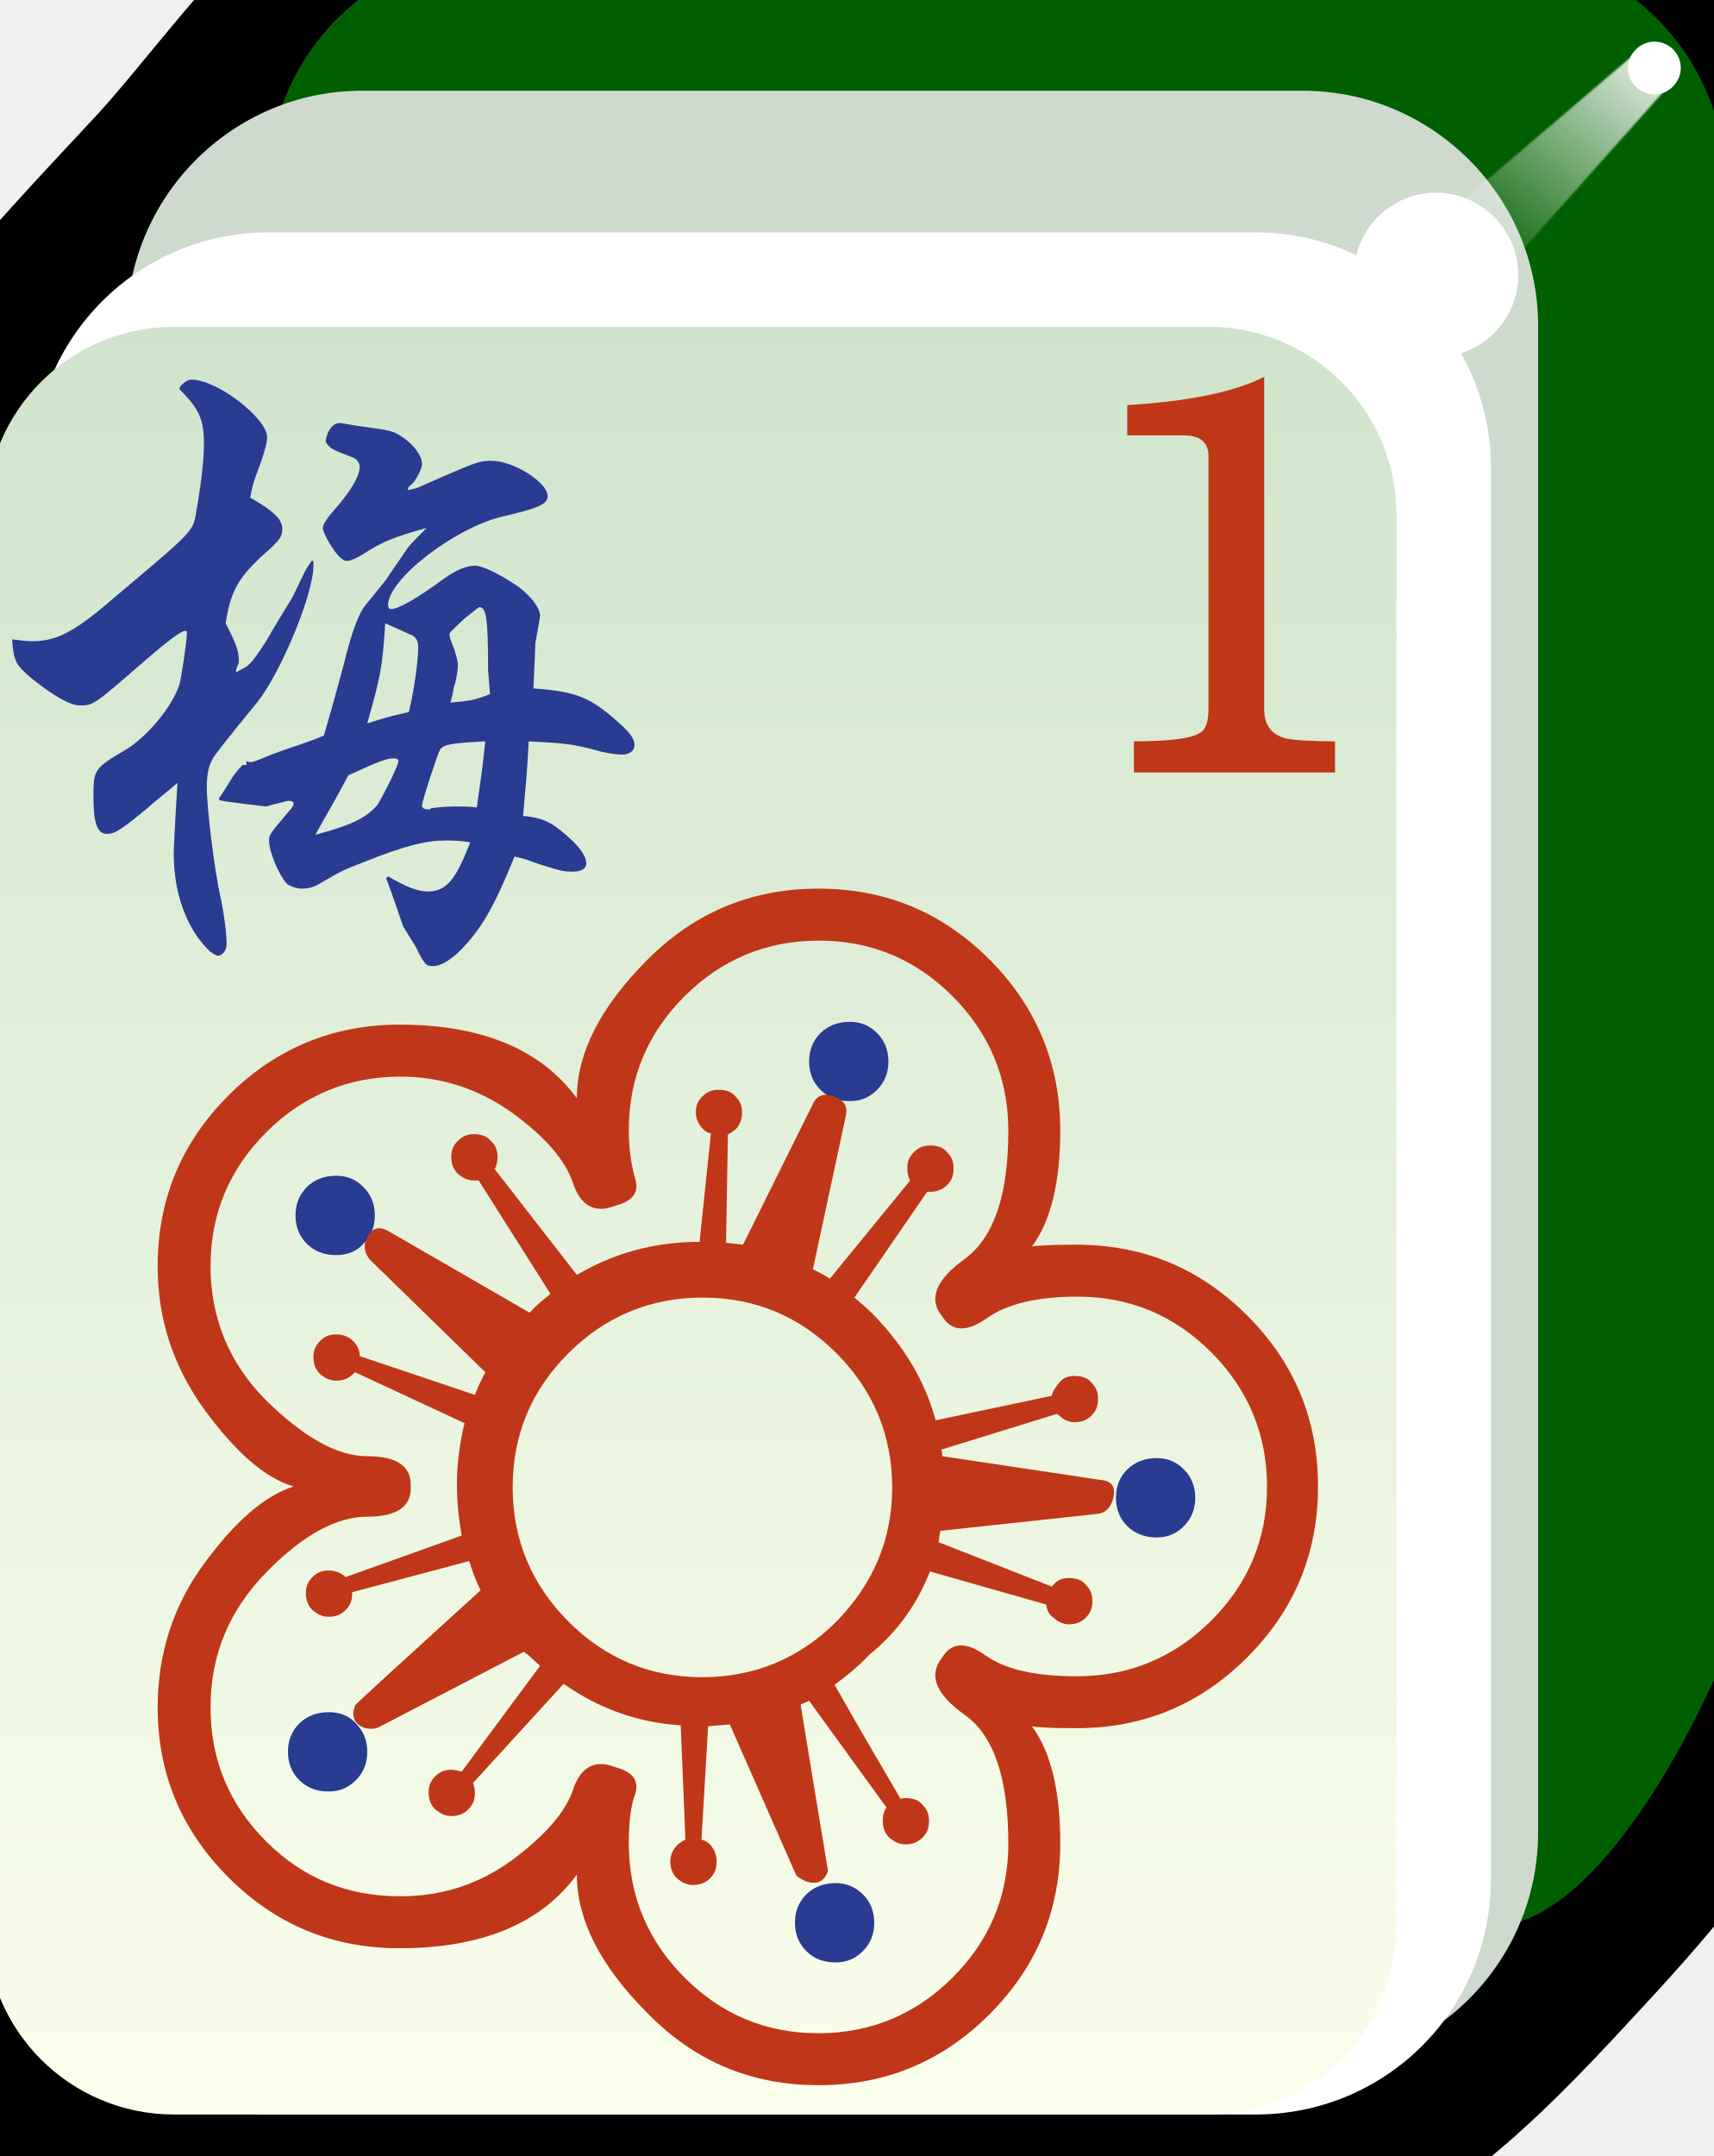
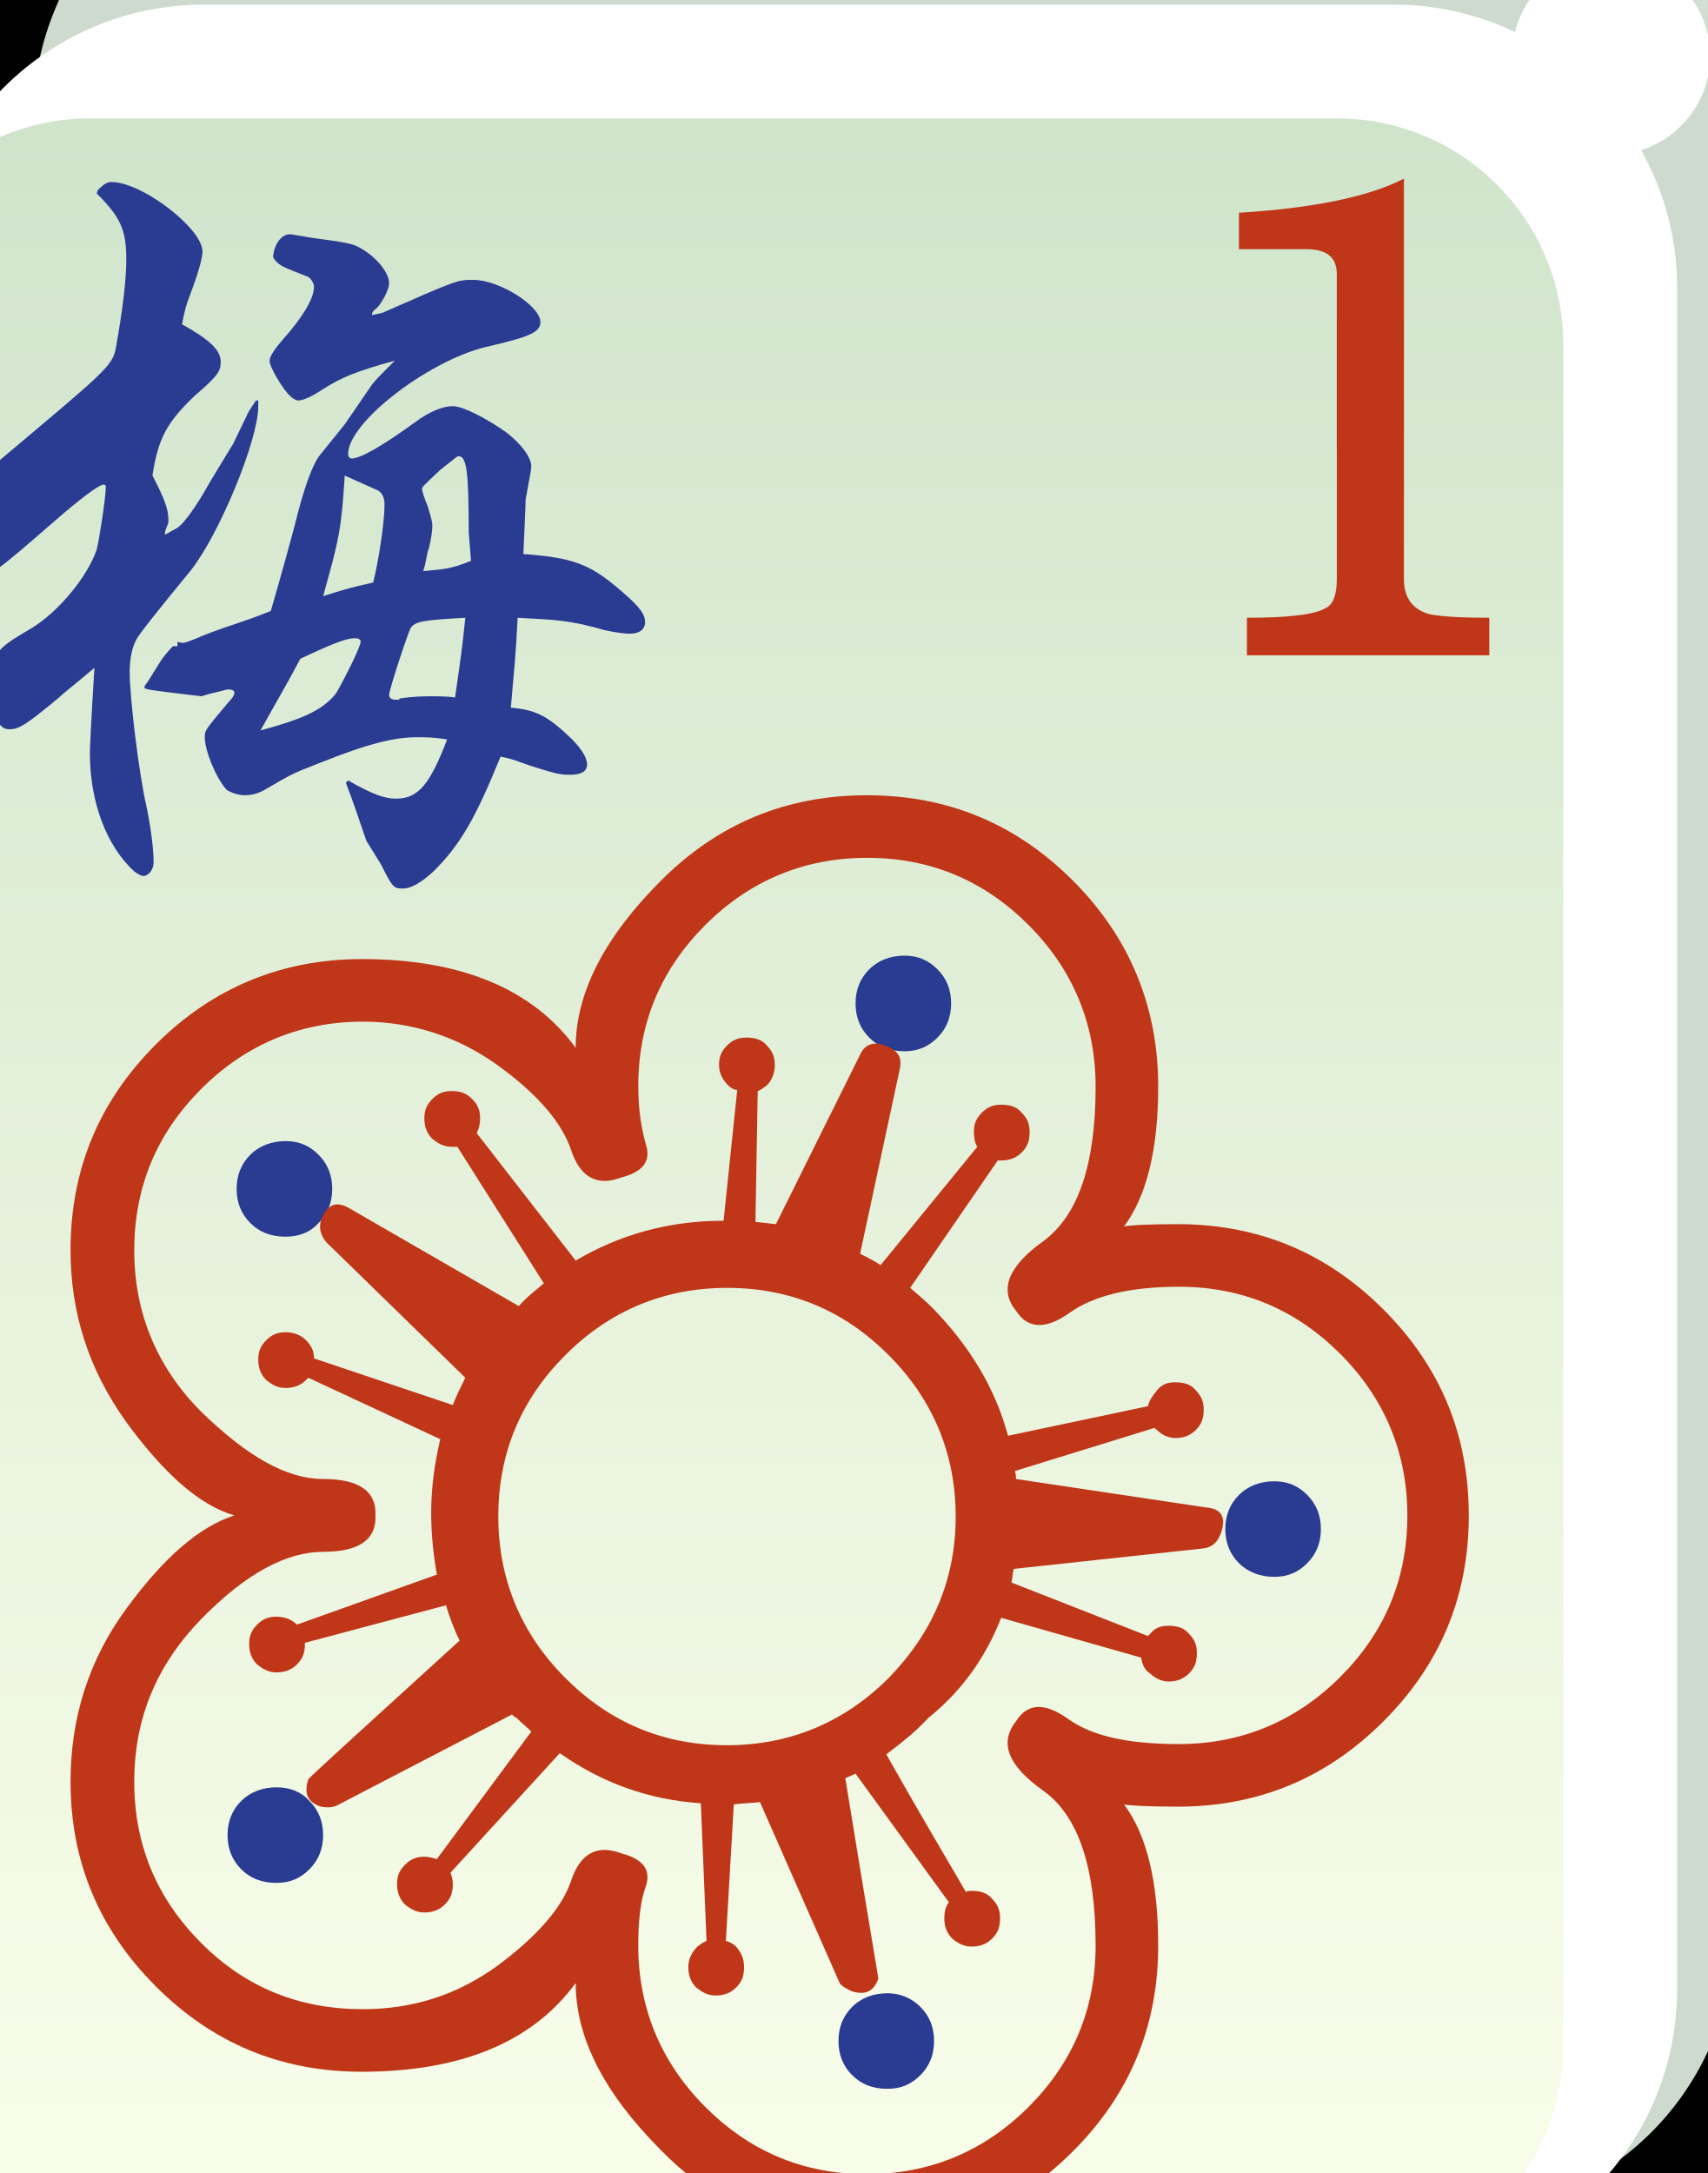
- <svg xmlns="http://www.w3.org/2000/svg" viewBox="-177.2 311.9 181.5 228.3">
+ <svg xmlns="http://www.w3.org/2000/svg" viewBox="-166.7 336.1 150.1 191.0">
  <style type="text/css">
	.st0{enable-background:new    ;}
	.st1{fill:#005F00;}
	.st2{fill:#CDDACD;}
	.st3{fill:#FFFFFF;}
	.st4{fill:url(#rect3008_1_);}
	.st5{filter:url(#filter3970-5);}
	.st6{fill:url(#SVGID_1_);}
	.st7{fill:#2A3B92;}
	.st8{fill:#BF3718;}
</style>
  <switch>
    <g>
      <filter width="1.217" height="1.215" y="-0.108" x="-0.109" id="filter3970-5" color-interpolation-filters="sRGB">
        <feGaussianBlur stdDeviation="0.128" id="feGaussianBlur3972-8" />
      </filter>
      <g id="g4146" transform="translate(39.76832,209.7179)">
		</g>
      <g id="g4630" transform="matrix(1.000594,0,0,1,-1.375807,203.4062)" class="st0">
        <g id="g3062">
          <path id="rect4031" d="M-131.2,90.5l46.1,0.2l68.4-0.2c22.9-0.1,36.1,15.9,36.1,40.4v154.6c0,12.3-14,27.7-21.4,35.7      s-22.1,24.3-33.6,24.3h-113c-22.9,0-41.3-5.6-41.3-30.2l-0.3-162.3c0-6.4,17.3-24.3,24.8-32.4C-158,112.6-142.7,90.4-131.2,90.5      L-131.2,90.5z" />
          <path id="rect3767" class="st1" d="M-122.4,103.2h104.5c13.8,0,24.8,11.1,24.9,24.9l0.9,152.4c0,2-12.6,32-25.8,32h-104.5      c-13.8,0-24.9-11.1-24.9-24.9V128.1C-147.3,114.3-136.2,103.2-122.4,103.2L-122.4,103.2z" />
          <path id="rect3861" class="st2" d="M-137.4,118.1h99.6c13.7,0,24.9,11.2,24.9,24.9v159.5c0,13.8-11.1,24.9-24.9,24.9h-99.6      c-13.7,0-24.9-11.2-24.9-24.9V143.1C-162.3,129.3-151.1,118.1-137.4,118.1z" />
          <path id="rect3765" class="st3" d="M-147.3,133.1h104.5c13.7,0,24.9,11.2,24.9,24.9v149.5c0,13.8-11.1,24.9-24.9,24.9h-104.5      c-13.7,0-24.9-11.2-24.9-24.9V158C-172.2,144.3-161.1,133.1-147.3,133.1z" />
          <linearGradient id="rect3008_1_" gradientUnits="userSpaceOnUse" x1="-324.883" y1="569.587" x2="-324.883" y2="531.068" gradientTransform="matrix(4.9807 0 0 -4.9841 1515.62 2981.961)">
            <stop offset="0" style="stop-color:#D0E4CC" />
            <stop offset="1" style="stop-color:#FBFFEC" />
          </linearGradient>
          <path id="rect3008" class="st4" d="M-157.3,143.1h109.5c11,0,19.9,8.9,19.9,19.9v149.5c0,11-8.9,19.9-19.9,19.9h-109.5      c-11,0-19.9-8.9-19.9-19.9V163C-177.2,152-168.3,143.1-157.3,143.1z" />
          <path id="path3932" class="st3" d="M2.2,115.7c0,1.5-1.3,2.8-2.8,2.8s-2.8-1.3-2.8-2.8s1.3-2.8,2.8-2.8S2.2,114.1,2.2,115.7z" />
          <g id="path3936" class="st5">
            <linearGradient id="SVGID_1_" gradientUnits="userSpaceOnUse" x1="-315.771" y1="590.47" x2="-318.887" y2="587.001" gradientTransform="matrix(7.1013 0 0 -6.6887 2243.616 4061.265)">
              <stop offset="0" style="stop-color:#FFFFFF" />
              <stop offset="1" style="stop-color:#FFFFFF;stop-opacity:0" />
            </linearGradient>
            <polygon class="st6" points="-2.8,114.3 -31.6,138.9 -23.4,144.9 1.8,116.6      " />
          </g>
          <path id="path3882" class="st3" d="M-15,137.6c0,4.8-3.9,8.7-8.7,8.7c-4.8,0-8.7-3.9-8.7-8.7c0,0,0,0,0,0c0-4.8,3.9-8.7,8.7-8.7      C-19,128.9-15,132.8-15,137.6C-15,137.6-15,137.6-15,137.6z" />
        </g>
      </g>
      <g>
        <path class="st7" d="M-142.4,493.2c-1.2,0-2.3,0.4-3.1,1.2c-0.8,0.8-1.2,1.8-1.2,3c0,1.2,0.4,2.2,1.2,3c0.8,0.8,1.8,1.2,3.1,1.2     c1.2,0,2.1-0.4,2.9-1.2c0.8-0.8,1.2-1.8,1.2-3c0-1.2-0.4-2.2-1.2-3C-140.2,493.6-141.2,493.2-142.4,493.2z" />
        <path class="st7" d="M-138.7,443.6c0.8-0.8,1.2-1.8,1.2-3c0-1.2-0.4-2.2-1.2-3c-0.8-0.8-1.7-1.2-2.9-1.2c-1.2,0-2.3,0.4-3.1,1.2     c-0.8,0.8-1.2,1.8-1.2,3c0,1.2,0.4,2.2,1.2,3c0.8,0.8,1.8,1.2,3.1,1.2C-140.4,444.8-139.4,444.4-138.7,443.6z" />
        <path class="st7" d="M-87.2,428.5c1.2,0,2.1-0.4,2.9-1.2c0.8-0.8,1.2-1.8,1.2-3s-0.4-2.2-1.2-3c-0.8-0.8-1.7-1.2-2.9-1.2     c-1.2,0-2.3,0.4-3.1,1.2c-0.8,0.8-1.2,1.8-1.2,3s0.4,2.2,1.2,3C-89.5,428.1-88.5,428.5-87.2,428.5z" />
        <path class="st8" d="M-45.1,487.4c5-5,7.5-11,7.5-18.1s-2.5-13.1-7.5-18.1c-5-5-11-7.5-18.1-7.5c-2.7,0-4.3,0.1-4.7,0.2     c2-2.7,3-6.8,3-12.3c0-7-2.5-13.1-7.5-18.1c-5-5-11-7.5-18.1-7.5s-13.1,2.5-18.1,7.5c-5,5-7.5,9.9-7.5,14.7     c-3.8-5.2-10.1-7.8-18.8-7.8c-7,0-13.1,2.5-18.1,7.5c-5,5-7.5,11-7.5,18.1c0,5.5,1.6,10.5,4.9,15.1c3.3,4.5,6.4,7.3,9.5,8.2     c-3.1,1-6.2,3.7-9.5,8.2c-3.3,4.5-4.9,9.6-4.9,15.2c0,7,2.5,13,7.5,18c5,5,11,7.5,18.1,7.5c8.7,0,15-2.6,18.8-7.8     c0,4.8,2.5,9.7,7.5,14.7c5,5.1,11,7.6,18.1,7.6s13.1-2.5,18.1-7.5c5-5,7.5-11,7.5-18.1c0-5.6-1-9.7-3-12.4c0.4,0.1,2,0.2,4.7,0.2     C-56.1,494.9-50.1,492.4-45.1,487.4z M-75,493.5c3.1,2.2,4.6,6.8,4.6,13.6c0,5.6-2,10.3-5.9,14.2c-3.9,3.9-8.7,5.9-14.2,5.9     c-5.6,0-10.3-2-14.2-5.9c-3.9-3.9-5.9-8.7-5.9-14.2c0-2.2,0.2-4,0.7-5.3c0.4-1.4-0.3-2.3-2.2-2.8c-2.1-0.8-3.6,0-4.4,2.4     c-0.8,2.4-3,4.9-6.5,7.5c-3.6,2.6-7.5,3.8-11.8,3.8c-5.6,0-10.3-1.9-14.2-5.8c-3.9-3.9-5.9-8.6-5.9-14.2c0-5.6,2-10.3,5.9-14.3     c3.9-4,7.5-5.9,10.7-5.9c3.2,0,4.7-1.1,4.6-3.2c0.1-2.1-1.4-3.2-4.6-3.2c-3.2,0-6.7-2-10.7-5.9c-3.9-3.9-5.9-8.7-5.9-14.2     c0-5.6,2-10.3,5.9-14.2c3.9-3.9,8.7-5.9,14.2-5.9c4.3,0,8.3,1.3,11.8,3.8c3.6,2.6,5.7,5.1,6.5,7.5c0.8,2.4,2.3,3.2,4.4,2.4     c1.9-0.5,2.6-1.4,2.2-2.8c-0.4-1.4-0.7-3.1-0.7-5.2c0-5.6,2-10.3,5.9-14.2c3.9-3.9,8.7-5.9,14.2-5.9c5.6,0,10.3,2,14.2,5.9     c3.9,3.9,5.9,8.7,5.9,14.2c0,6.8-1.5,11.3-4.6,13.6c-3.1,2.2-3.9,4.3-2.4,6.1c1,1.6,2.6,1.7,4.7,0.2c2.1-1.5,5.3-2.3,9.6-2.3     c5.6,0,10.3,2,14.2,5.9c3.9,3.9,5.9,8.7,5.9,14.2c0,5.6-2,10.3-5.9,14.2c-3.9,3.9-8.7,5.9-14.2,5.9c-4.4,0-7.6-0.7-9.7-2.2     c-2.1-1.5-3.6-1.4-4.6,0.2C-78.9,489.3-78.1,491.3-75,493.5z" />
        <path class="st7" d="M-54.7,474.7c1.2,0,2.1-0.4,2.9-1.2c0.8-0.8,1.2-1.8,1.2-3c0-1.2-0.4-2.2-1.2-3c-0.8-0.8-1.7-1.2-2.9-1.2     c-1.2,0-2.3,0.4-3.1,1.2c-0.8,0.8-1.2,1.8-1.2,3c0,1.2,0.4,2.2,1.2,3C-57,474.3-55.9,474.7-54.7,474.7z" />
        <path class="st8" d="M-78.7,478.3l12.3,3.5c0.1,0.6,0.3,1.1,0.8,1.4c0.4,0.4,1,0.7,1.6,0.7c0.7,0,1.3-0.2,1.8-0.7s0.7-1,0.7-1.8     c0-0.7-0.2-1.2-0.7-1.7c-0.4-0.5-1-0.7-1.8-0.7c-0.7,0-1.2,0.2-1.6,0.7l-0.2,0.2l-12-4.7c0.1-0.4,0.1-0.8,0.2-1.2l16.7-1.8     c0.7-0.1,1.2-0.5,1.5-1.3c0.5-1.4,0.1-2.2-1.3-2.3l-16.7-2.5c0-0.2,0-0.4-0.1-0.7l12.3-3.8c0,0.1,0.1,0.1,0.2,0.2     c0.4,0.4,1,0.7,1.6,0.7c0.7,0,1.3-0.2,1.8-0.7s0.7-1,0.7-1.8c0-0.7-0.2-1.2-0.7-1.7c-0.4-0.5-1-0.7-1.8-0.7     c-0.7,0-1.2,0.2-1.6,0.7s-0.7,0.9-0.8,1.4l-12.3,2.6c-1.1-4.1-3.3-7.8-6.6-11.2c-0.7-0.7-1.3-1.2-2-1.8l7.7-11.2h0.3     c0.7,0,1.3-0.2,1.8-0.7s0.7-1,0.7-1.8c0-0.7-0.2-1.2-0.7-1.7c-0.4-0.5-1-0.7-1.8-0.7c-0.7,0-1.2,0.2-1.7,0.7     c-0.5,0.5-0.7,1-0.7,1.7c0,0.5,0.1,1,0.3,1.3l-8.5,10.4c-0.6-0.4-1.2-0.7-1.8-1l3.5-16.3c0.2-1-0.2-1.6-1.3-2     c-1-0.4-1.8-0.1-2.2,0.8l-7.4,14.9l-1.8-0.2l0.2-11.5c0.3-0.1,0.5-0.3,0.8-0.5c0.4-0.4,0.7-1,0.7-1.8c0-0.7-0.2-1.2-0.7-1.7     c-0.4-0.5-1-0.7-1.8-0.7c-0.7,0-1.2,0.2-1.7,0.7c-0.5,0.5-0.7,1-0.7,1.7c0,0.7,0.3,1.3,0.8,1.8c0.2,0.2,0.5,0.4,0.8,0.4     l-1.2,11.5c-4.8,0-9.1,1.2-13,3.5l-8.7-11.2c0.2-0.4,0.3-0.8,0.3-1.3c0-0.7-0.2-1.2-0.7-1.7s-1-0.7-1.8-0.7     c-0.7,0-1.2,0.2-1.7,0.7c-0.5,0.5-0.7,1-0.7,1.7c0,0.7,0.2,1.3,0.7,1.8c0.5,0.4,1,0.7,1.7,0.7h0.5l7.6,12c-0.7,0.6-1.5,1.2-2.2,2     l-14.9-8.6c-1.2-0.7-2-0.3-2.5,1.1c-0.2,0.7,0,1.5,0.8,2.2l11.9,11.6c-0.4,0.8-0.8,1.6-1.1,2.4l-12.2-4.1c0-0.6-0.2-1.1-0.7-1.6     c-0.4-0.4-1-0.7-1.8-0.7c-0.7,0-1.2,0.2-1.7,0.7c-0.5,0.5-0.7,1-0.7,1.7c0,0.7,0.2,1.3,0.7,1.8c0.5,0.4,1,0.7,1.7,0.7     c0.7,0,1.3-0.2,1.8-0.7l0.2-0.2l11.6,5.4c-0.5,2.1-0.8,4.2-0.8,6.5c0,1.9,0.2,3.7,0.5,5.4l-12.3,4.4c-0.4-0.4-1-0.7-1.8-0.7     c-0.7,0-1.2,0.2-1.7,0.7c-0.5,0.5-0.7,1-0.7,1.7c0,0.7,0.2,1.3,0.7,1.8c0.5,0.4,1,0.7,1.7,0.7c0.7,0,1.3-0.2,1.8-0.7     s0.7-1,0.7-1.8v-0.1l12.4-3.3c0.3,1,0.7,2.1,1.2,3.1c-8.9,8.1-13.3,12.1-13.3,12.2c-0.4,1.2-0.1,2,1.1,2.4     c0.6,0.1,1.1,0.1,1.6-0.2l15.2-7.9c0.1,0.1,0.3,0.3,0.4,0.3c0.4,0.4,0.9,0.8,1.3,1.2l-8.3,11.2c-0.4-0.1-0.7-0.2-1.1-0.2     c-0.7,0-1.2,0.2-1.7,0.7c-0.5,0.5-0.7,1-0.7,1.7c0,0.7,0.2,1.3,0.7,1.8c0.5,0.4,1,0.7,1.7,0.7c0.7,0,1.3-0.2,1.8-0.7     s0.7-1,0.7-1.8c0-0.4-0.1-0.7-0.2-1l9.6-10.5c3.7,2.6,7.8,4.1,12.4,4.4l0.5,12.1c-0.3,0.1-0.5,0.3-0.8,0.5     c-0.5,0.5-0.8,1.1-0.8,1.8c0,0.7,0.2,1.3,0.7,1.8c0.5,0.4,1,0.7,1.7,0.7c0.7,0,1.3-0.2,1.8-0.7s0.7-1,0.7-1.8     c0-0.7-0.2-1.2-0.7-1.8c-0.2-0.2-0.5-0.4-0.9-0.5l0.7-12c0.7-0.1,1.5-0.1,2.3-0.2l7,15.9c0.1,0.2,0.4,0.4,1,0.7     c1.2,0.4,2,0.1,2.4-1.1c0-0.1-1-5.9-2.9-17.6l0.9-0.4l8.2,11.3c-0.3,0.4-0.4,0.9-0.4,1.4c0,0.7,0.2,1.3,0.7,1.8     c0.5,0.4,1,0.7,1.7,0.7c0.7,0,1.3-0.2,1.8-0.7s0.7-1,0.7-1.8c0-0.7-0.2-1.2-0.7-1.7c-0.4-0.5-1-0.7-1.8-0.7c-0.2,0-0.4,0-0.5,0.1     c-1.5-2.6-3.9-6.6-7-12.1c1.2-0.9,2.5-1.9,3.7-3.2C-82,484.6-80,481.6-78.7,478.3z M-88.6,483.6c-3.9,3.9-8.7,5.9-14.2,5.9     c-5.6,0-10.3-2-14.2-5.9c-3.9-3.9-5.9-8.7-5.9-14.2c0-5.6,2-10.3,5.9-14.2c3.9-3.9,8.7-5.9,14.2-5.9c5.6,0,10.3,2,14.2,5.9     c3.9,3.9,5.9,8.7,5.9,14.2C-82.7,474.9-84.7,479.6-88.6,483.6z" />
        <path class="st7" d="M-88.7,511.3c-1.2,0-2.3,0.4-3.1,1.2c-0.8,0.8-1.2,1.8-1.2,3c0,1.2,0.4,2.2,1.2,3c0.8,0.8,1.8,1.2,3.1,1.2     c1.2,0,2.1-0.4,2.9-1.2c0.8-0.8,1.2-1.8,1.2-3c0-1.2-0.4-2.2-1.2-3C-86.6,511.7-87.6,511.3-88.7,511.3z" />
        <path class="st8" d="M-35.7,390.4c-2.5,0-4.2-0.1-5.3-0.3c-1.5-0.4-2.3-1.4-2.3-3.1v-35.2c-3.1,1.6-8,2.6-14.5,3v3.2h5.9     c1.8,0,2.7,0.7,2.7,2.2V387c0,1.3-0.3,2.2-0.9,2.5c-0.9,0.6-3.2,0.9-7,0.9v3.3h21.3V390.4z" />
      </g>
      <g>
        <path class="st7" d="M-175.9,379.6c0.9,0.1,1.4,0.2,2.1,0.2c2.3,0,4-0.8,6.9-3.1c9.5-8,10.1-8.4,10.4-10.1     c0.6-3.4,0.9-5.9,0.9-7.7c0-2.6-0.5-3.7-2.6-5.8l0.1-0.3c0.5-0.5,0.8-0.7,1.2-0.7c2.7,0,8,4.1,8,6.1c0,0.6-0.4,2-1.2,4.1     c-0.2,0.5-0.4,1.2-0.6,2.3c2.5,1.4,3.4,2.3,3.4,3.3c0,0.8-0.2,1.2-2.3,3c-2.4,2.3-3.2,3.7-3.7,7c1.1,2.1,1.4,3,1.4,3.9     c0,0.2,0,0.3-0.1,0.5c-0.1,0.3-0.2,0.5-0.2,0.6v0.2l0.9-0.5c0.5-0.2,1.3-1.2,2.4-3c0.9-1.6,1.8-3,2.7-4.5l1.3-2.7     c0.1-0.2,0.3-0.5,0.7-1.1h0.2v0.5c0,3-3.4,11.2-5.9,14.4c-2.8,3.4-4.7,5.8-4.8,6.1c-0.4,0.7-0.6,1.7-0.6,2.9     c0,2.2,0.8,8.9,1.5,11.9c0.4,2,0.6,3.7,0.6,4.8c0,0.7-0.5,1.2-0.9,1.2c-0.2,0-0.5-0.2-0.8-0.4c-2.5-2.3-3.9-6.2-3.9-10.4     c0-0.3,0.1-2.8,0.4-7.5c-1.4,1.2-2.7,2.2-3.1,2.6c-2.9,2.4-3.5,2.8-4.4,2.8c-1,0-1.4-1.2-1.4-3.8c0-3,0-3.1,3.4-5.1     c2.3-1.4,4.9-4.5,5.7-6.9c0.2-0.7,0.8-4.6,0.8-5.5c0-0.1,0-0.2-0.2-0.2c-0.4,0-2,1.2-4.3,3.2c-5.3,4.6-5.4,4.7-6.8,4.7     c-1.1,0-2.8-1-5.2-2.9c-1.6-1.4-1.8-1.7-2-3.8L-175.9,379.6z M-151.1,392.5c0.2,0.1,0.4,0.1,0.5,0.1c0.2,0,0.7-0.2,1.2-0.4     c0.4-0.2,1.7-0.7,3.8-1.4c0.3-0.1,1.5-0.5,2.7-1c1-3.4,1.8-6.4,2.1-7.5c0.8-3.3,1.6-5.5,2.3-6.3l2.1-2.6l2.4-3.5     c0.3-0.4,1-1.1,2-2.1c-3.6,1-4.7,1.5-6.3,2.5c-0.9,0.6-1.7,1-2.2,1c-0.2,0-0.5-0.2-0.7-0.4c-0.6-0.5-1.9-2.7-1.8-3.1     c0-0.4,0.5-1.1,1.2-1.9c1.6-1.8,2.7-3.5,2.7-4.6c0-0.3-0.3-0.8-0.6-0.9c-2.3-0.9-2.3-0.9-2.8-1.4l-0.2-0.3c0.1-1.2,0.8-2.1,1.6-2     l1.8,0.3c3.7,0.5,3.7,0.5,4.9,1.3c1.1,0.8,1.9,1.9,1.9,2.7c0,0.5-0.5,1.5-1,2.1c-0.5,0.4-0.5,0.5-0.5,0.7l0.9-0.2     c6.6-2.9,6.6-2.9,8-2.9c2.3,0,5.9,2.3,5.9,3.7c0,0.9-0.9,1.3-4.8,2.2c-5,1.2-12.1,6.6-12.1,9.4c0,0.2,0.1,0.4,0.3,0.4     c0.8,0,2.7-1.1,5.6-3.2c1.2-0.9,2.4-1.4,3.3-1.4s3,1.1,4.7,2.3c1.3,1,2.2,2.2,2.2,3c0,0.2-0.2,1.3-0.5,2.9c0,0.7-0.1,2.3-0.2,4.8     c4.3,0.3,5.8,0.9,8.2,2.9c1.9,1.6,2.5,2.3,2.5,3.1c0,0.6-0.5,1-1.3,1c-0.5,0-1.3-0.1-2.2-0.3c-3.2-0.9-4.1-0.9-7.7-1.1     c-0.2,3.8-0.3,4.4-0.6,7.9c2.3,0.2,3.3,0.8,5.3,2.7c0.9,0.9,1.4,1.7,1.4,2.3s-0.5,0.9-1.5,0.9c-0.9,0-1.3-0.1-3.5-0.8     c-1.2-0.4-1.2-0.5-2.6-0.8c-2.2,5.4-3.5,7.7-5.9,10.1c-1,0.9-1.9,1.5-2.7,1.5c-0.8,0-0.9-0.1-1.9-2.1l-1.3-2.1     c-0.8-2.3-1-3-1.8-5.1l0.2-0.2c2.1,1.2,3.2,1.6,4.2,1.6c2,0,3-1.3,4.5-5.2c-1.1-0.2-2-0.2-2.6-0.2c-2,0-4.2,0.5-8.7,2.3     c-2.3,0.9-2.3,0.9-4.7,2.3c-0.5,0.3-1.1,0.5-1.8,0.5c-0.5,0-1.2-0.2-1.6-0.5c-0.9-1-1.9-3.4-1.9-4.6c0-0.6,0-0.6,2.1-3.1     c0.3-0.3,0.5-0.6,0.5-0.8c0-0.2-0.2-0.3-0.5-0.3c-0.2,0-0.5,0.1-0.9,0.2c-0.9,0.2-1.5,0.4-1.5,0.4c-5-0.6-5-0.6-5-0.8     c0-0.1,0-0.1,0.3-0.5l1-1.6c0.1-0.2,0.6-0.9,1.2-1.5H-151.1z M-137.2,397.1c0.5-0.8,2.2-4.1,2.2-4.6c0-0.2-0.2-0.3-0.5-0.3     c-0.7,0-1.6,0.3-4.8,1.8c-1.6,3-1.9,3.4-3.5,6.3C-139.7,399.2-138.3,398.4-137.2,397.1z M-136.4,377.9c-0.3,4.8-0.5,5.6-1.9,10.6     c1.9-0.6,2.2-0.7,4.4-1.2c0.5-2,1-5.3,1-6.9c0-0.5-0.2-1-0.6-1.2L-136.4,377.9z M-131.6,397.5c1.3-0.2,2.3-0.2,3-0.2     c0.4,0,1.1,0,1.9,0.1c0.5-3.5,0.6-4.1,0.9-7c-3.6,0.2-4.4,0.3-4.8,0.9c-0.2,0.3-1.9,5.4-1.9,5.9c0,0.2,0.2,0.4,0.5,0.4H-131.6z      M-125.5,382.9c0-5.5-0.2-6.7-0.9-6.7c-0.1,0-0.1,0-1.6,1.2c-1.6,1.5-1.6,1.5-1.6,1.7s0.2,0.8,0.5,1.5c0.2,0.7,0.4,1.3,0.4,1.7     c0,0.5-0.1,1.1-0.3,2c-0.2,0.4-0.2,1.1-0.5,2c2.1-0.2,2.4-0.2,4.2-0.9L-125.5,382.9z" />
      </g>
    </g>
  </switch>
</svg>
